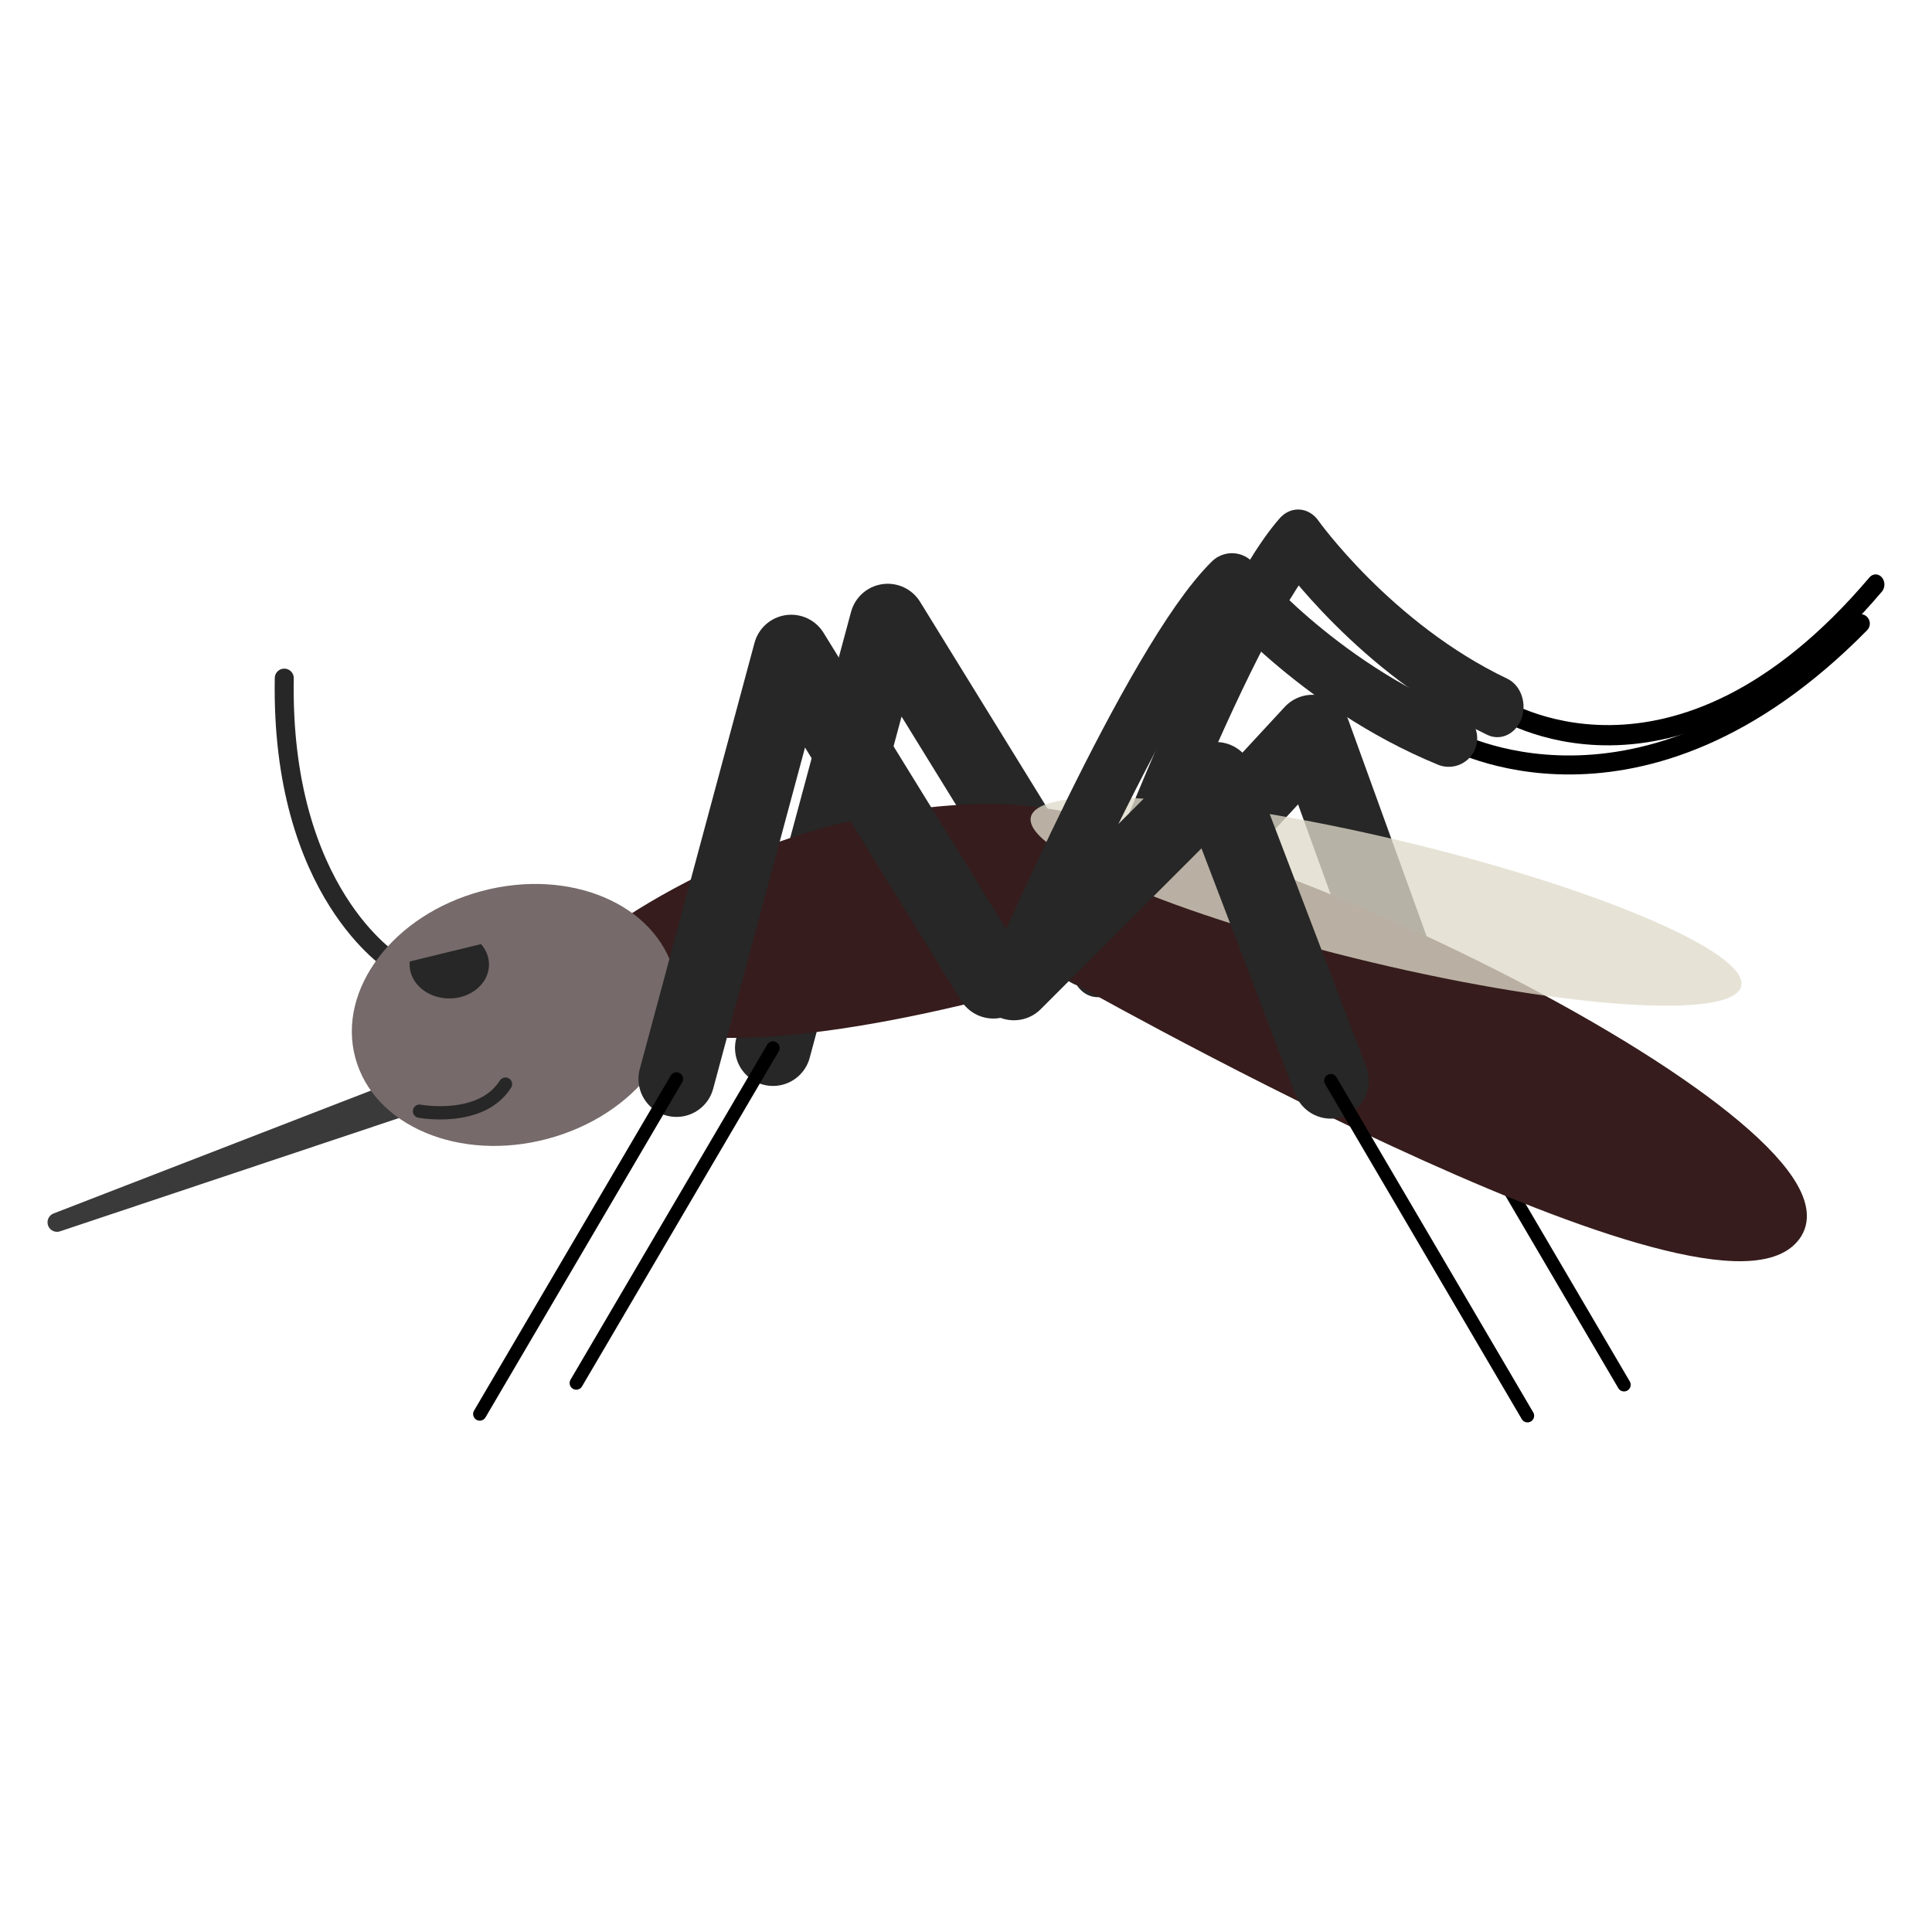
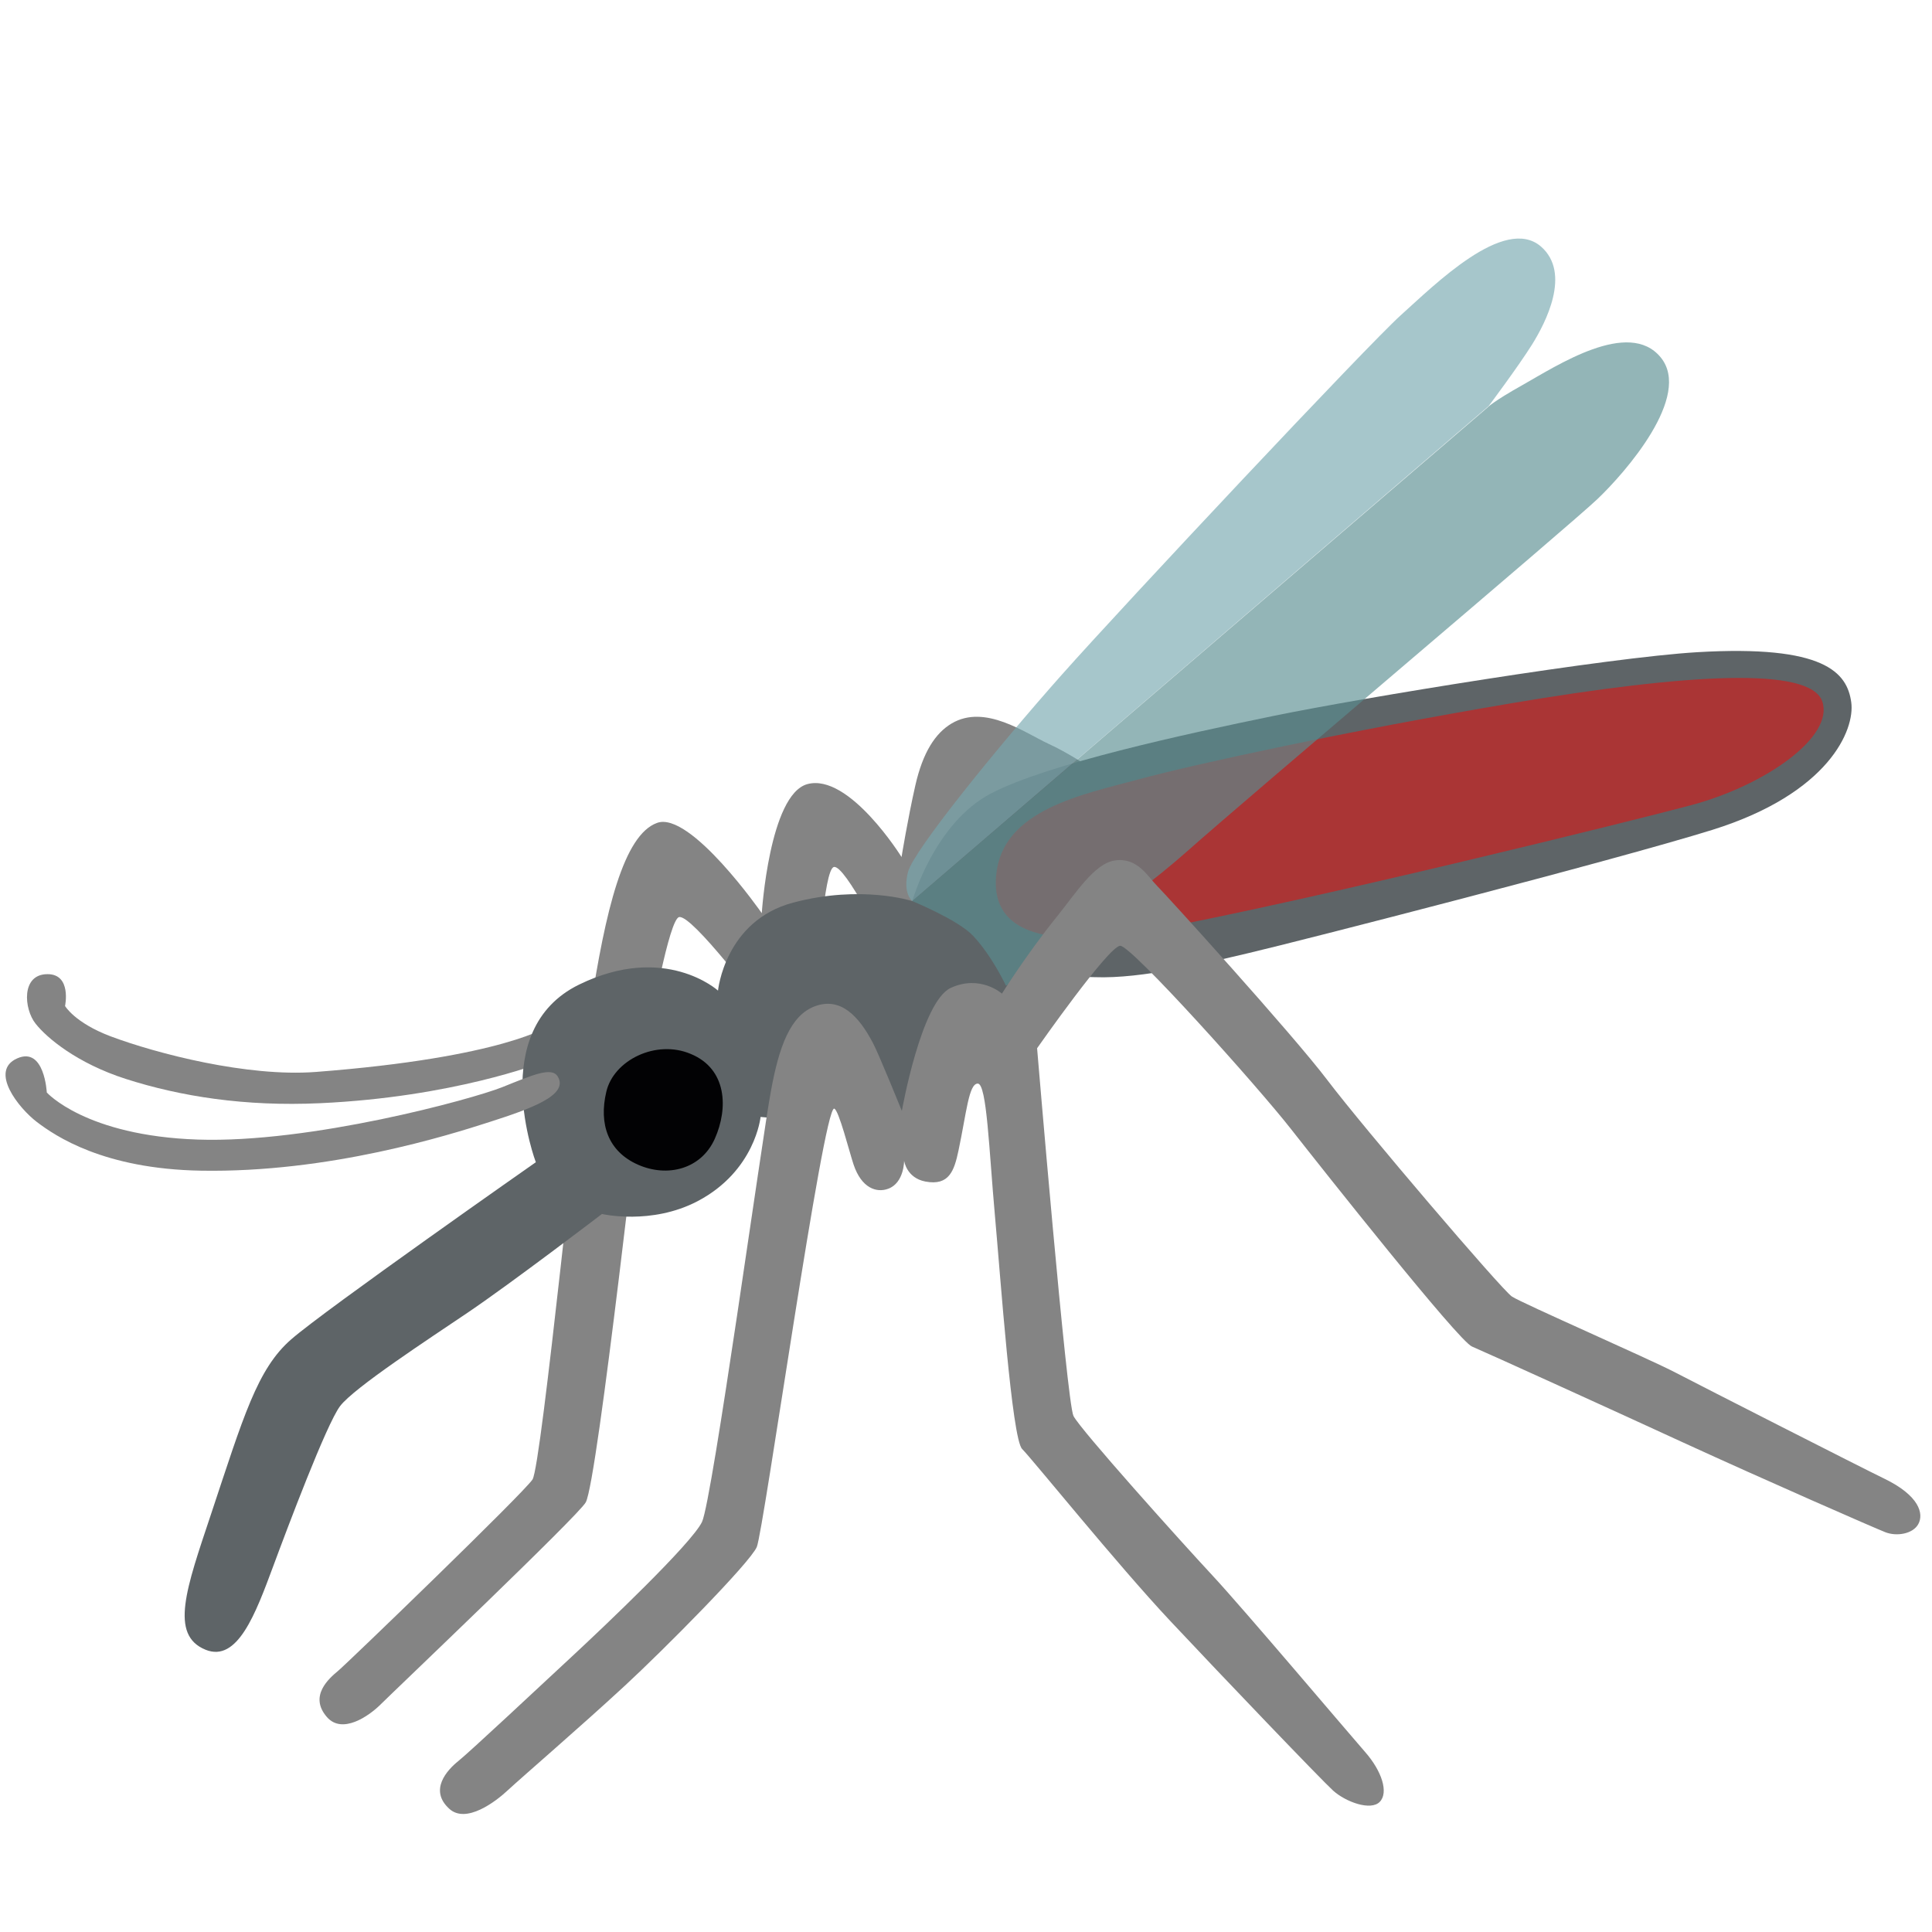
- <svg xmlns="http://www.w3.org/2000/svg" height="128" width="128">
-   <defs>
-     <linearGradient id="a">
-       <stop offset="0" />
-       <stop offset="1" stop-opacity="0" />
-     </linearGradient>
-   </defs>
-   <g transform="matrix(1.25853 0 0 1.25853 -7.19 -35.191)">
-     <g fill="none" stroke-linecap="round" stroke-linejoin="round">
-       <path d="M81.976 66.83s10.068 5.752 21.67-6.041" stroke="#000" transform="matrix(.91912 0 0 1.06575 9.19 -6.053)" />
-       <path d="M59.087 79.672s7.261-16.966 11.48-21.088c0 0 4.41 5.369 11.41 8.245" stroke="#272727" stroke-width="3" transform="matrix(.91912 0 0 1.06575 9.19 -6.053)" />
-     </g>
-     <g fill="none" stroke-linecap="round" stroke-linejoin="round">
-       <path d="M63.088 77.951L52.446 60.693l-6.04 22.436" stroke="#272727" stroke-width="4" />
-       <path d="M46.405 83.129L36.05 100.77" stroke="#000" stroke-width=".7" />
-       <path d="M64.169 78.042L74.81 66.537l6.04 16.683" stroke="#272727" stroke-width="4" />
-       <path d="M80.852 83.22l10.355 17.641" stroke="#000" stroke-width=".7" />
-     </g>
-     <path d="M26.44 78.644s-5.965-3.66-5.762-14.983" fill="none" stroke="#272727" stroke-linecap="round" stroke-linejoin="round" />
-     <path d="M61.83 78.915s33.628 19.119 38.102 14.102c4.475-5.017-29.83-22.509-42.44-22.237-12.61.27-21.289 7.864-21.289 7.864s.136 7.593 25.628.271z" fill="#361c1c" stroke="#361c1c" />
-     <g transform="translate(5.695 -3.525)" stroke-linecap="round" stroke-linejoin="round">
-       <path d="M20.23 89.169L3.02 95.833l18.073-6.04z" fill="none" stroke="#3a3a3a" />
-       <ellipse cx="4.209" cy="89.04" rx="8.686" ry="6.747" transform="rotate(-15)" fill="#766a6a" stroke-width="4.573" paint-order="stroke fill markers" />
-       <path d="M25.341 81.187a2.09 1.788 0 0 1-.004 2.152 2.09 1.788 0 0 1-2.418.59 2.09 1.788 0 0 1-1.33-1.828" fill="#272727" stroke-width="3.727" paint-order="stroke fill markers" />
-     </g>
-     <path d="M27.797 86.458s3.237.61 4.525-1.424" fill="none" stroke="#272727" stroke-width=".7" stroke-linecap="round" stroke-linejoin="round" />
-     <ellipse transform="rotate(13.4)" ry="3.288" rx="19.22" cy="55.135" cx="94.016" fill="#dfdbcb" fill-opacity=".774" stroke-width=".7" stroke-linecap="round" stroke-linejoin="round" paint-order="stroke fill markers" />
-     <g fill="none" stroke-linecap="round" stroke-linejoin="round">
-       <path d="M81.976 66.83s10.068 5.752 21.67-6.041" stroke="#000" />
-       <path d="M59.087 79.672s7.261-16.966 11.48-21.088c0 0 4.41 5.369 11.41 8.245" stroke="#272727" stroke-width="3" />
-     </g>
-     <g fill="none" stroke-linecap="round" stroke-linejoin="round">
-       <path d="M58.007 79.581L47.364 62.323l-6.04 22.436" stroke="#272727" stroke-width="4" />
-       <path d="M41.324 84.759L30.969 102.4" stroke="#000" stroke-width=".7" />
-       <path d="M59.087 79.672L69.73 69.025l6.04 15.825" stroke="#272727" stroke-width="4" />
-       <path d="M75.77 84.85l10.355 17.641" stroke="#000" stroke-width=".7" />
-     </g>
-   </g>
+ <svg xmlns="http://www.w3.org/2000/svg" version="1.1" id="Layer_3" x="0px" y="0px" viewBox="0 0 128 128" style="enable-background:new 0 0 128 128;" xml:space="preserve">
+   <path style="fill:#848484;" d="M74.72,52.66c0,0-2.82-2.26-5.23-3.37c-1.57-0.72-4.22-2.67-6.44-1.36  c-1.08,0.64-1.91,1.91-2.41,4.12c-0.5,2.21-0.91,4.73-0.91,4.73s-3.47-5.58-6.24-4.83c-2.52,0.69-3.02,8.55-3.02,8.55  s-4.73-6.79-6.94-5.98c-2.21,0.8-3.42,5.78-4.43,12.42c-0.71,4.7-3.22,30.17-3.82,31.08s-12.27,12.17-12.87,12.67  s-1.97,1.67-0.75,3.07c1.01,1.16,2.77-0.05,3.57-0.85c0.8-0.8,13.13-12.53,13.58-13.38c0.8-1.51,3.72-28.16,4.02-30.07  s1.51-8.55,2.16-8.7c0.85-0.2,5.48,5.98,5.48,5.98l3.72-2.21c0,0,0.37-6.95,1.06-7.09c0.75-0.15,3.47,5.38,3.47,5.38L74.72,52.66z" />
+   <path style="fill:#848484;" d="M36.4,67.95c0,0-2.97,2.11-15.49,3.07c-4.52,0.34-10.51-1.21-13.58-2.36  c-2.38-0.9-3.02-2.01-3.02-2.01s0.45-2.11-1.16-2.11c-1.77,0-1.56,2.31-0.8,3.27c0.75,0.96,2.77,2.64,5.98,3.67  c3.62,1.16,7.9,1.84,12.87,1.61c8.8-0.4,14.63-2.67,14.63-2.67L36.4,67.95z" />
+   <path style="fill:#5E6467;" d="M60.44,59.7c0,0,1.46-5.18,5.23-7.14c3.77-1.96,12.82-3.92,18.71-5.13s22.18-3.87,28.06-4.22  c8.45-0.5,9.94,1.35,10.21,3.32c0.25,1.81-1.46,6.03-9.2,8.45c-6.56,2.04-27.27,7.35-30.67,8.15c-2.78,0.65-7.08,1.73-10.26,1.61  c-3.18-0.13-5.09,1.16-4.73,1.01l-1.51,1.61l-4.22,4.07l-1.66,3.02l-3.32,0.3l-3.32-4.22l-1.66,3.62l-1.71-0.15  c0,0-0.35,3.57-4.17,5.58c-3.07,1.61-6.34,0.85-6.34,0.85s-5.93,4.53-8.9,6.54c-2.53,1.71-7.54,4.98-8.45,6.19s-3.5,8.1-4.43,10.61  c-1.16,3.12-2.36,6.39-4.48,5.53c-2.41-0.98-1.27-4.09,0.35-8.95c2.16-6.49,3.07-9.66,5.33-11.62C21.57,86.75,35.5,77,35.5,77  s-3.32-8.75,2.87-11.77c5.7-2.78,9.2,0.4,9.2,0.4s0.45-4.63,4.98-5.83S60.44,59.7,60.44,59.7z" />
+   <radialGradient id="SVGID_1_" cx="85.677" cy="57.116" r="32.501" fx="53.457" fy="61.383" gradientTransform="matrix(0.9962 -0.0872 0.0488 0.558 -2.4623 32.7128)" gradientUnits="userSpaceOnUse">
+     <stop offset="5.280447e-03" style="stop-color:#745963;stop-opacity:0" />
+     <stop offset="0.364" style="stop-color:#894B51;stop-opacity:0.36" />
+     <stop offset="1" style="stop-color:#AA3535" />
+   </radialGradient>
+   <path style="fill:url(#SVGID_1_);" d="M66,57.97c-0.22,2.33,0.8,5.43,10.46,3.62c10.61-1.99,32.04-7.29,35.6-8.25  c4.95-1.33,9.47-4.55,8.67-6.87c-0.8-2.31-8.85-1.86-20.64,0.13c-10.72,1.81-20.92,4.02-24.64,5.03C71.73,52.64,66.4,53.64,66,57.97  z" />
+   <path style="fill:#848484;" d="M36.95,71.32c0.77,1.25-1.86,2.16-4.53,3.02s-10.61,3.37-19.11,3.22c-6.46-0.11-9.66-2.31-10.86-3.22  s-3.19-3.39-1.31-4.22c1.81-0.8,1.96,2.26,1.96,2.26s2.56,2.87,10.01,3.12s18.15-2.67,20.16-3.47  C35.29,71.22,36.55,70.66,36.95,71.32z" />
+   <path style="fill:#020204;" d="M47.36,75.44c-0.9,2.02-3.14,2.59-5.1,1.72s-2.6-2.68-2.09-4.83c0.49-2.1,3.3-3.47,5.58-2.51  C48.17,70.81,48.26,73.42,47.36,75.44z" />
+   <path style="fill:#77A8AF;fill-opacity:0.65;" d="M60.44,59.7c0,0-0.65-0.5-0.28-1.94c0.38-1.43,5.96-8.3,10.18-13.05  s20.29-21.87,22.48-23.84c2.19-1.96,6.86-6.64,9.28-4.53c2.01,1.76,0.3,5.05-0.6,6.49s-2.87,4.07-2.87,4.07L60.44,59.7z" />
+   <path style="fill:#5A8D91;fill-opacity:0.65;" d="M66.65,65.31c0,0,7.92-5.28,11.99-8.9c4.07-3.62,25.39-21.62,27.21-23.36  c1.81-1.73,6.29-6.81,4.17-9.38s-6.86,0.55-9.15,1.84c-1.95,1.09-2.31,1.48-2.31,1.48L60.44,59.7c0,0,3.03,1.24,4.02,2.29  C65.74,63.35,66.65,65.31,66.65,65.31z" />
+   <path style="fill:#848484;" d="M46.51,100.83c-0.68,1.43-6.49,6.94-8.6,8.9c-2.11,1.96-6.79,6.34-7.54,6.94  c-0.75,0.6-1.97,1.93-0.6,3.17c1.11,1.01,3.07-0.48,3.85-1.21c1.06-0.98,4.75-4.15,7.77-6.94c2.59-2.39,8.3-8.15,8.75-9.2  c0.45-1.06,4.41-29.22,5.13-29.04c0.3,0.08,1,2.86,1.28,3.7c0.53,1.58,1.53,1.89,2.29,1.61c1.07-0.39,1.06-1.86,1.06-1.86  s0.15,1.14,1.41,1.38c1.58,0.3,1.91-0.73,2.19-2.04c0.53-2.49,0.68-4.45,1.28-4.45s0.75,4.45,1.13,8.67  c0.38,4.22,1.13,14.86,1.81,15.54c0.68,0.68,6.3,7.65,9.81,11.39c3.47,3.7,9.96,10.48,10.79,11.24c0.83,0.75,2.49,1.36,3.09,0.75  s0.15-2.04-0.98-3.32c-0.96-1.09-8.07-9.5-10.11-11.69c-2.04-2.19-8.75-9.66-9.2-10.56c-0.45-0.91-2.41-24.36-2.41-24.36  s4.75-6.79,5.51-6.79c0.75,0,9.13,9.35,11.31,12.14c2.19,2.79,11.09,14.03,11.99,14.41s9.92,4.48,13.95,6.34  c5.58,2.56,12.67,5.66,13.43,5.96c0.75,0.3,1.83,0.12,2.19-0.53c0.38-0.68,0.08-1.89-2.26-3.02c-1.43-0.69-12.07-6.11-13.8-7.01  c-1.73-0.91-10.18-4.6-10.86-5.05c-0.68-0.45-9.88-11.24-12.22-14.33c-2.34-3.09-10.71-12.3-11.31-12.9  c-0.6-0.6-1.28-1.89-2.79-1.66c-1.35,0.2-2.59,2.19-3.86,3.76c-1.97,2.44-3.61,5.06-3.61,5.06s-1.43-1.28-3.39-0.38  c-1.96,0.91-3.24,8.15-3.24,8.15s-1.5-3.7-1.89-4.45c-0.98-1.89-2.19-3.09-3.85-2.49c-1.66,0.6-2.41,2.72-2.94,5.66  C50.51,75.26,47.19,99.4,46.51,100.83z" />
</svg>
